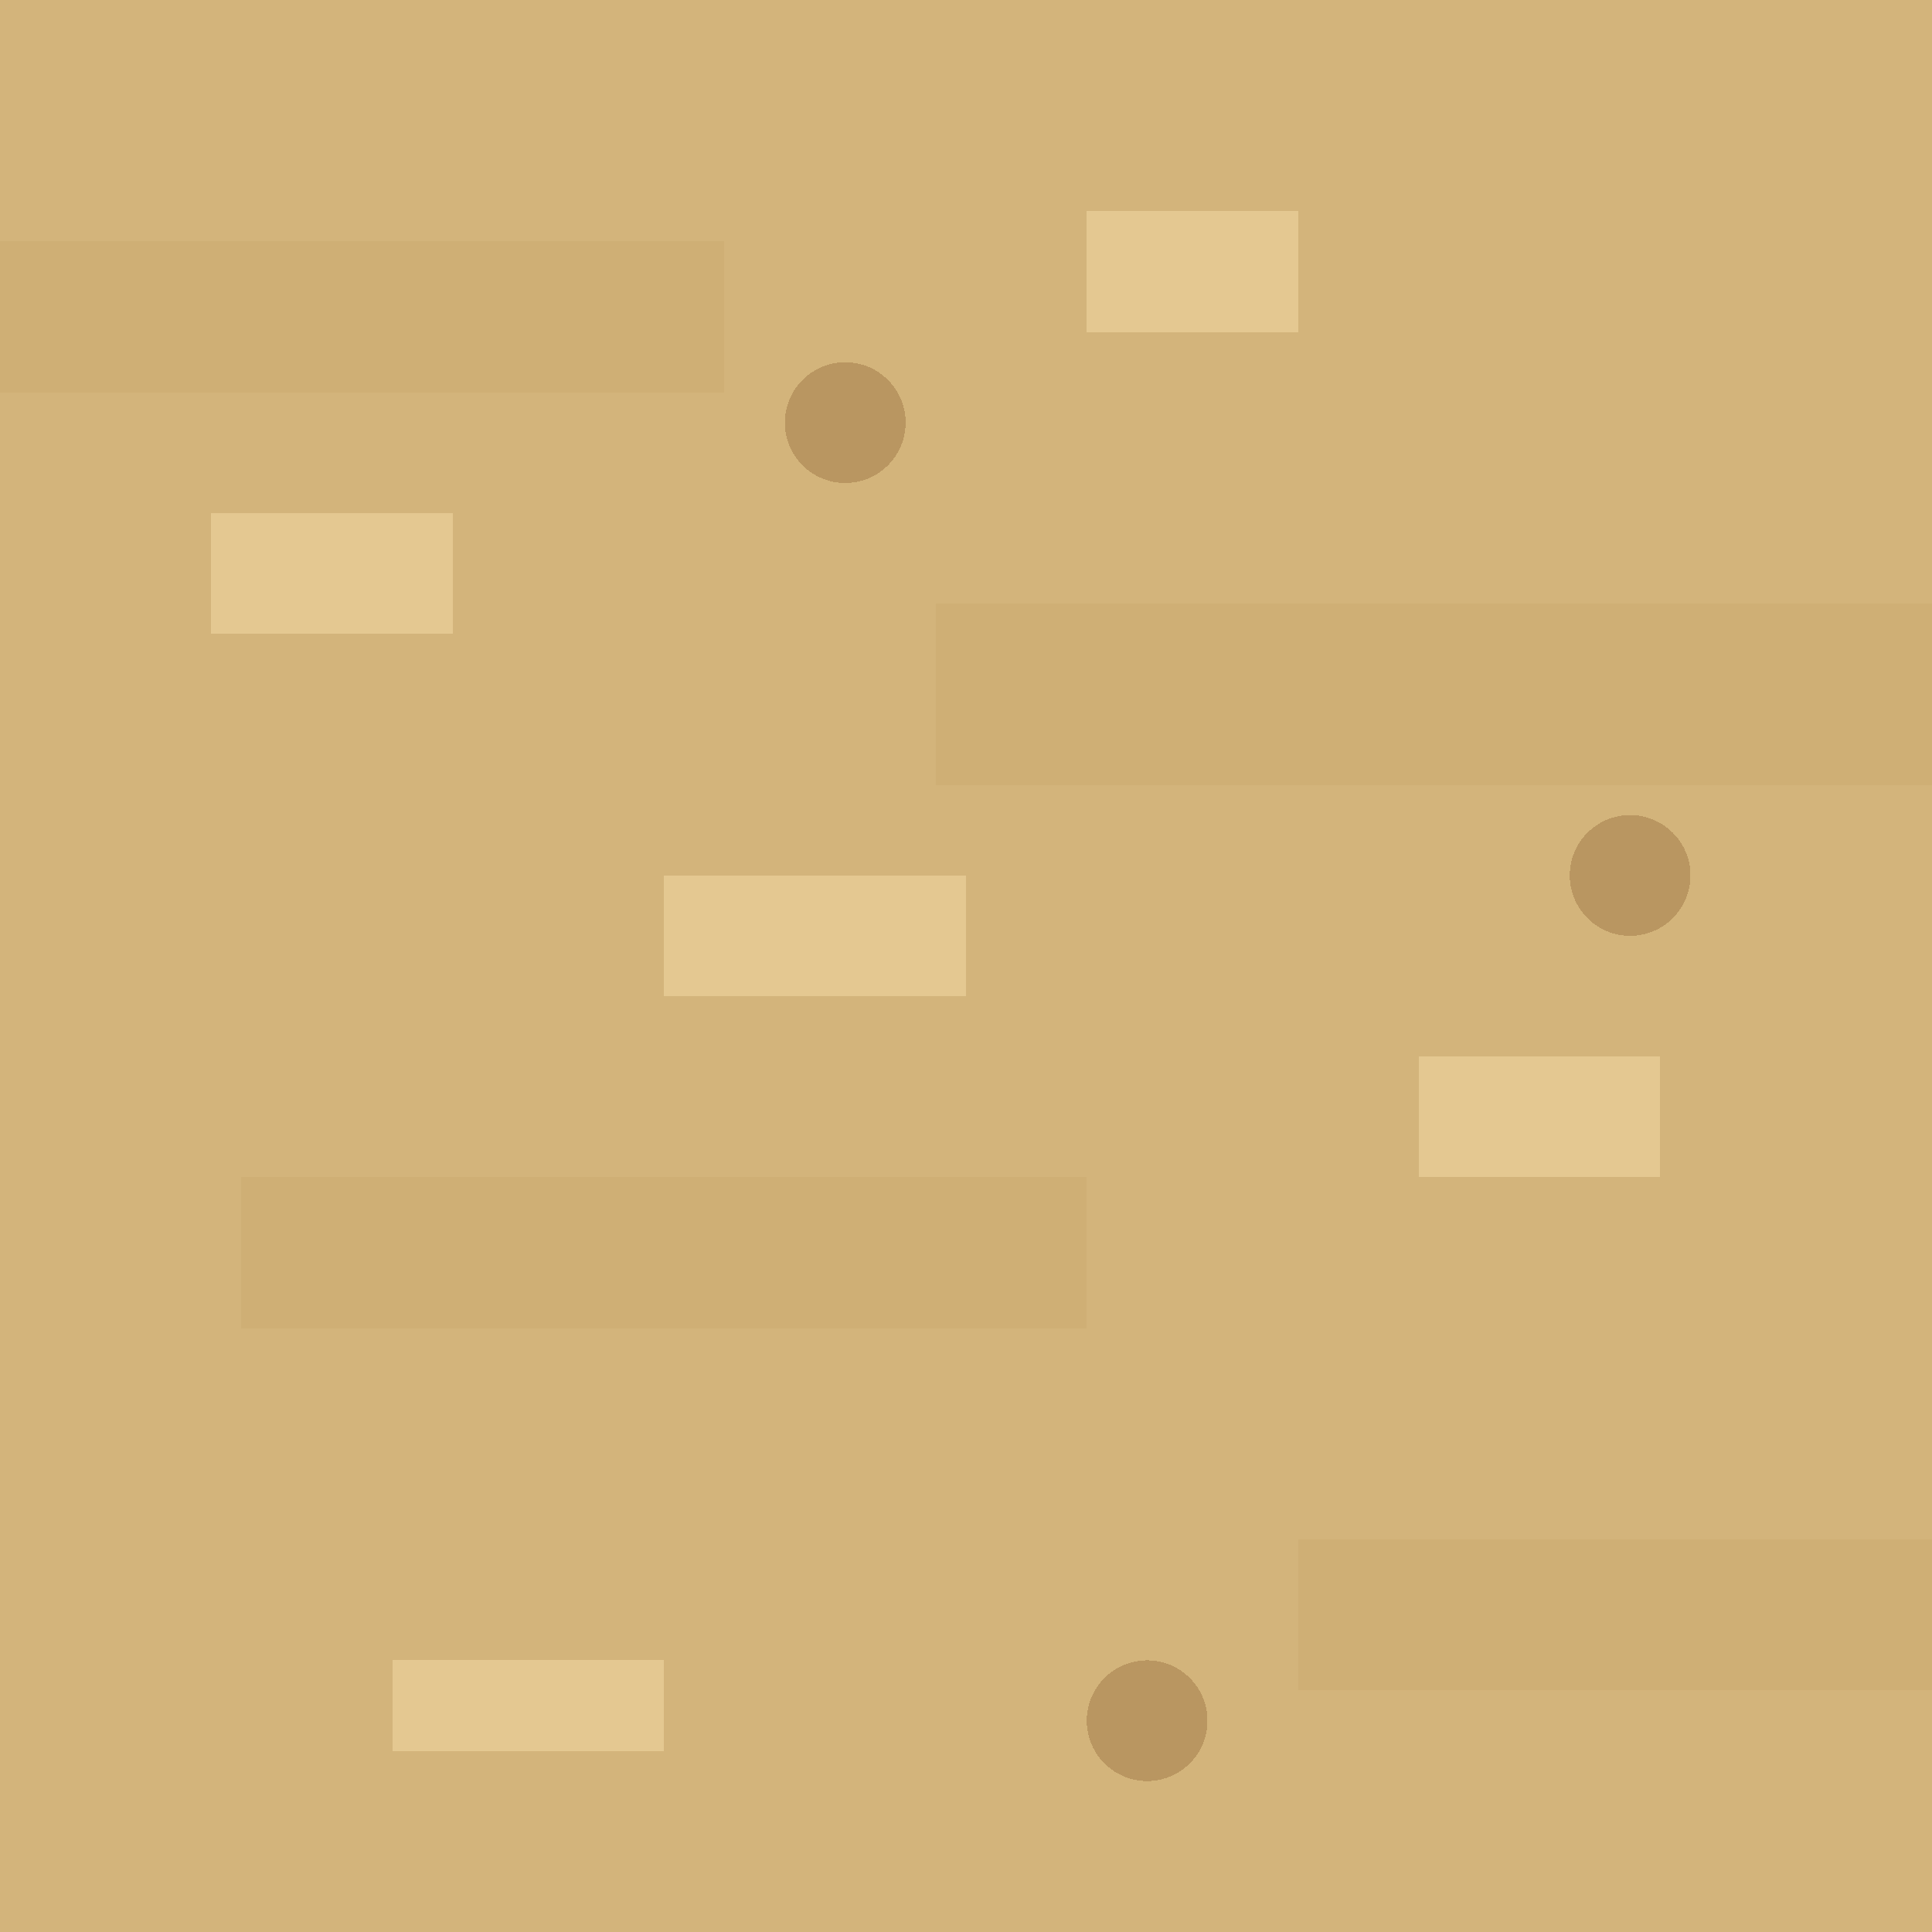
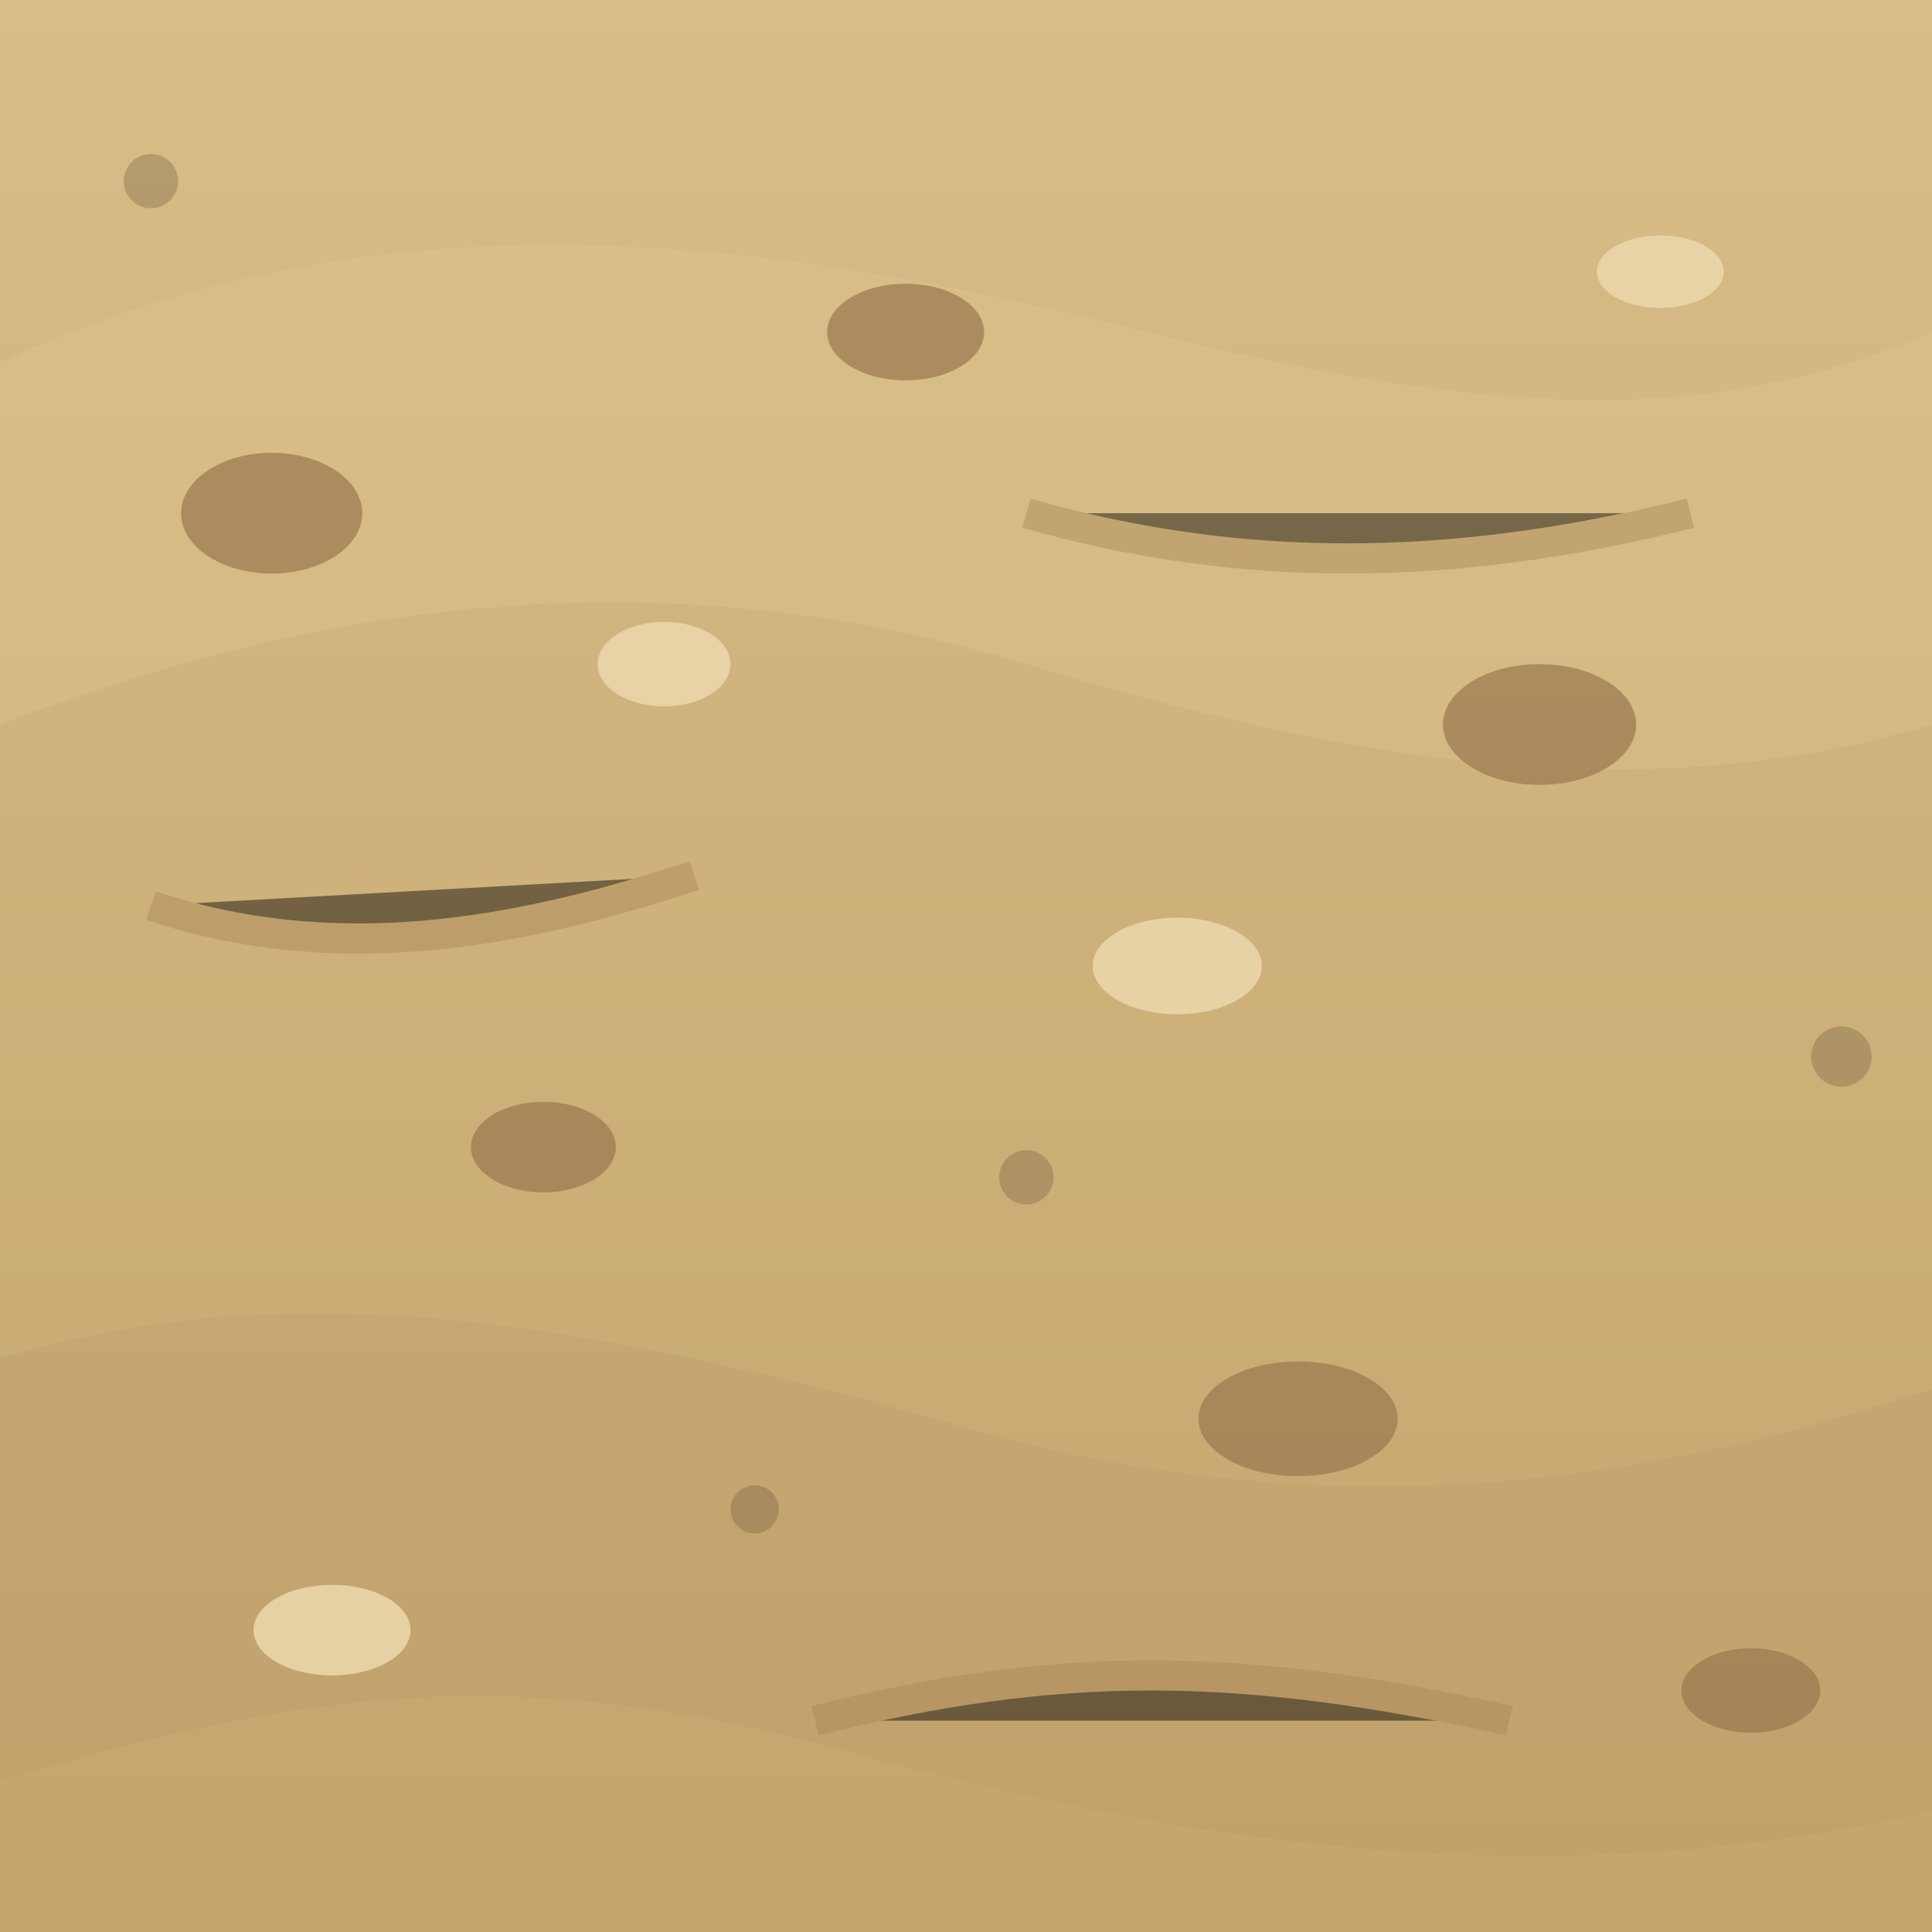
- <svg xmlns="http://www.w3.org/2000/svg" width="64" height="64" viewBox="0 0 64 64" shape-rendering="crispEdges">
-   <rect width="64" height="64" fill="#d3b47b" />
-   <path d="M0 8h24v5H0zM31 20h33v6H31zM8 39h28v5H8zM43 51h21v5H43z" fill="#c7a66d" opacity=".38" />
-   <path d="M7 17h8v4H7zM36 7h7v4h-7zM22 29h10v4H22zM47 35h8v4h-8zM13 55h9v3h-9z" fill="#ead09a" opacity=".72" />
-   <circle cx="28" cy="14" r="2" fill="#b99661" />
-   <circle cx="54" cy="29" r="2" fill="#b99661" />
-   <circle cx="38" cy="57" r="2" fill="#b99661" />
+ <svg xmlns="http://www.w3.org/2000/svg" width="64" height="64" viewBox="0 0 64 64">
+   <defs>
+     <linearGradient id="p" x1="0" y1="0" x2="0" y2="1">
+       <stop stop-color="#d7bd86" />
+       <stop offset="1" stop-color="#c5a46d" />
+     </linearGradient>
+   </defs>
+   <rect width="64" height="64" fill="url(#p)" />
+   <path d="M0 12c13-6 26-4 38-1s19 3 26 0v13c-10 3-20 1-30-2S13 19 0 24z" fill="#e2c995" opacity=".28" />
+   <path d="M0 45c10-3 20-1 31 2 13 4 24 2 33-1v14c-13 3-25 1-36-2S10 56 0 59z" fill="#b48f5d" opacity=".17" />
+   <g fill="#9b794f" opacity=".72">
+     <ellipse cx="9" cy="17" rx="3" ry="2" />
+     <ellipse cx="30" cy="11" rx="2.6" ry="1.6" />
+     <ellipse cx="51" cy="24" rx="3.2" ry="2" />
+     <ellipse cx="18" cy="38" rx="2.4" ry="1.5" />
+     <ellipse cx="43" cy="47" rx="3.3" ry="1.9" />
+     <ellipse cx="58" cy="56" rx="2.3" ry="1.4" />
+   </g>
+   <g fill="#ead6aa" opacity=".9">
+     <ellipse cx="22" cy="22" rx="2.2" ry="1.4" />
+     <ellipse cx="39" cy="32" rx="2.8" ry="1.6" />
+     <ellipse cx="11" cy="54" rx="2.6" ry="1.5" />
+     <ellipse cx="55" cy="9" rx="2.1" ry="1.2" />
+   </g>
+   <g stroke="#a98858" stroke-width="1" opacity=".45">
+     <path d="M5 30c6 2 12 1 18-1" />
+     <path d="M34 17c7 2 14 2 22 0" />
+     <path d="M27 57c8-2 14-2 23 0" />
+   </g>
+   <g fill="#735f43" opacity=".35">
+     <circle cx="5" cy="6" r=".9" />
+     <circle cx="34" cy="39" r=".9" />
+     <circle cx="61" cy="35" r="1" />
+     <circle cx="25" cy="50" r=".8" />
+   </g>
</svg>
